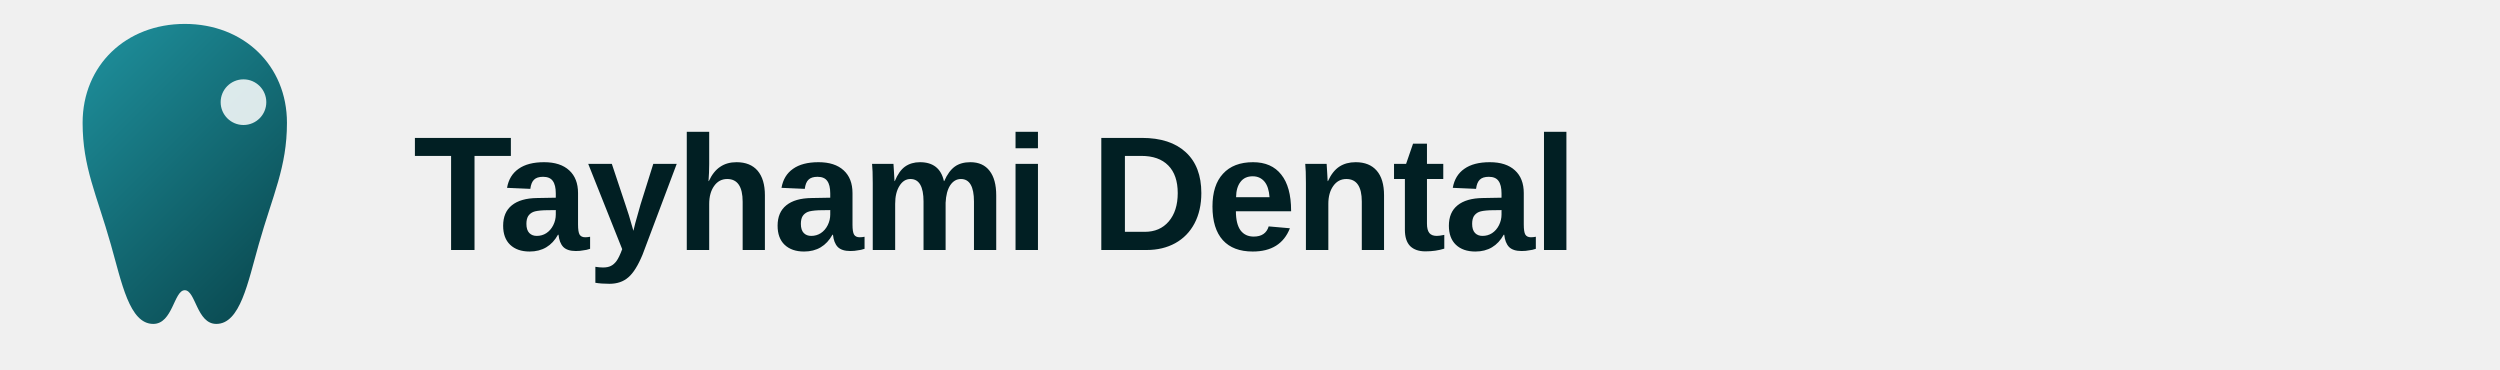
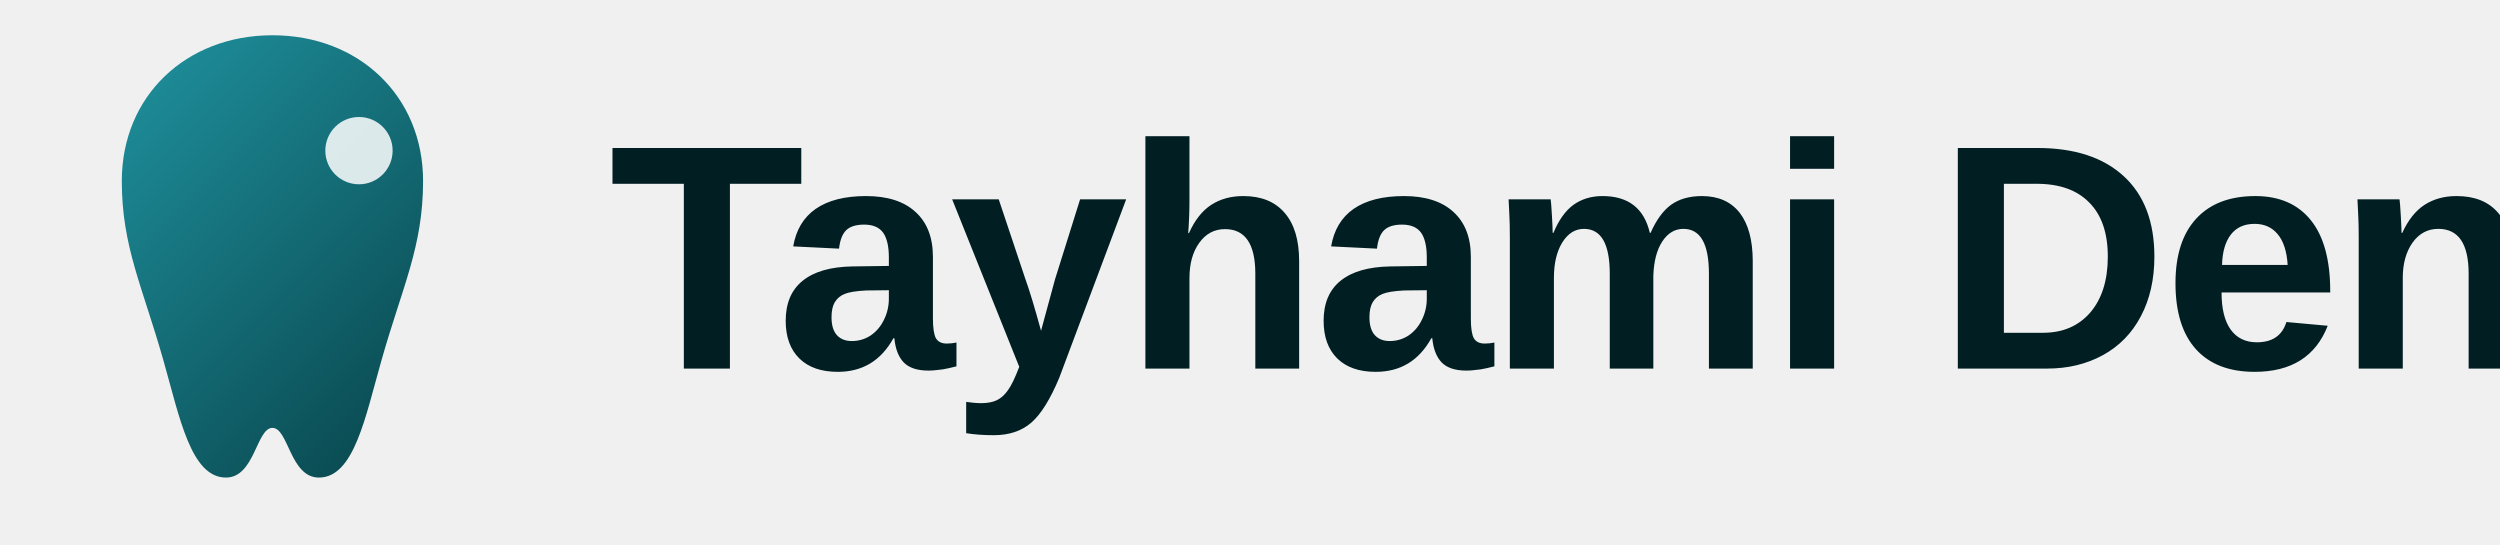
- <svg xmlns="http://www.w3.org/2000/svg" width="230" height="34" viewBox="0 0 230 34" fill="none" role="img" aria-label="Tayhami Dental">
+ <svg xmlns="http://www.w3.org/2000/svg" width="156" height="34" viewBox="0 0 156 34" fill="none" role="img" aria-label="Tayhami Dental">
  <defs>
    <linearGradient id="lm-g" x1="0" y1="0" x2="34" y2="34" gradientUnits="userSpaceOnUse">
      <stop offset="0" stop-color="#24a3b1" />
      <stop offset="1" stop-color="#022f34" />
    </linearGradient>
  </defs>
  <path d="M17 2.2c5.4 0 9.4 3.8 9.4 9.1 0 4.1-1.3 6.6-2.6 11.2-1 3.5-1.7 7.3-3.9 7.3-1.8 0-1.9-3.1-2.9-3.1s-1.1 3.1-2.9 3.1c-2.2 0-2.9-3.8-3.9-7.3C8.9 17.9 7.6 15.4 7.6 11.3 7.6 6 11.6 2.2 17 2.2Z" fill="url(#lm-g)" />
  <circle cx="22.4" cy="9.4" r="2.1" fill="#ffffff" opacity="0.85" />
-   <text x="38" y="23" font-family="Sora, 'Helvetica Neue', Arial, sans-serif" font-size="15" font-weight="600" letter-spacing="-0.2" fill="#011f23">Tayhami Dental</text>
+   <text x="38" y="23" font-family="Sora, 'Helvetica Neue', Arial, sans-serif" font-size="20" font-weight="600" letter-spacing="-0.3" fill="#011f23">Tayhami Dental</text>
</svg>
